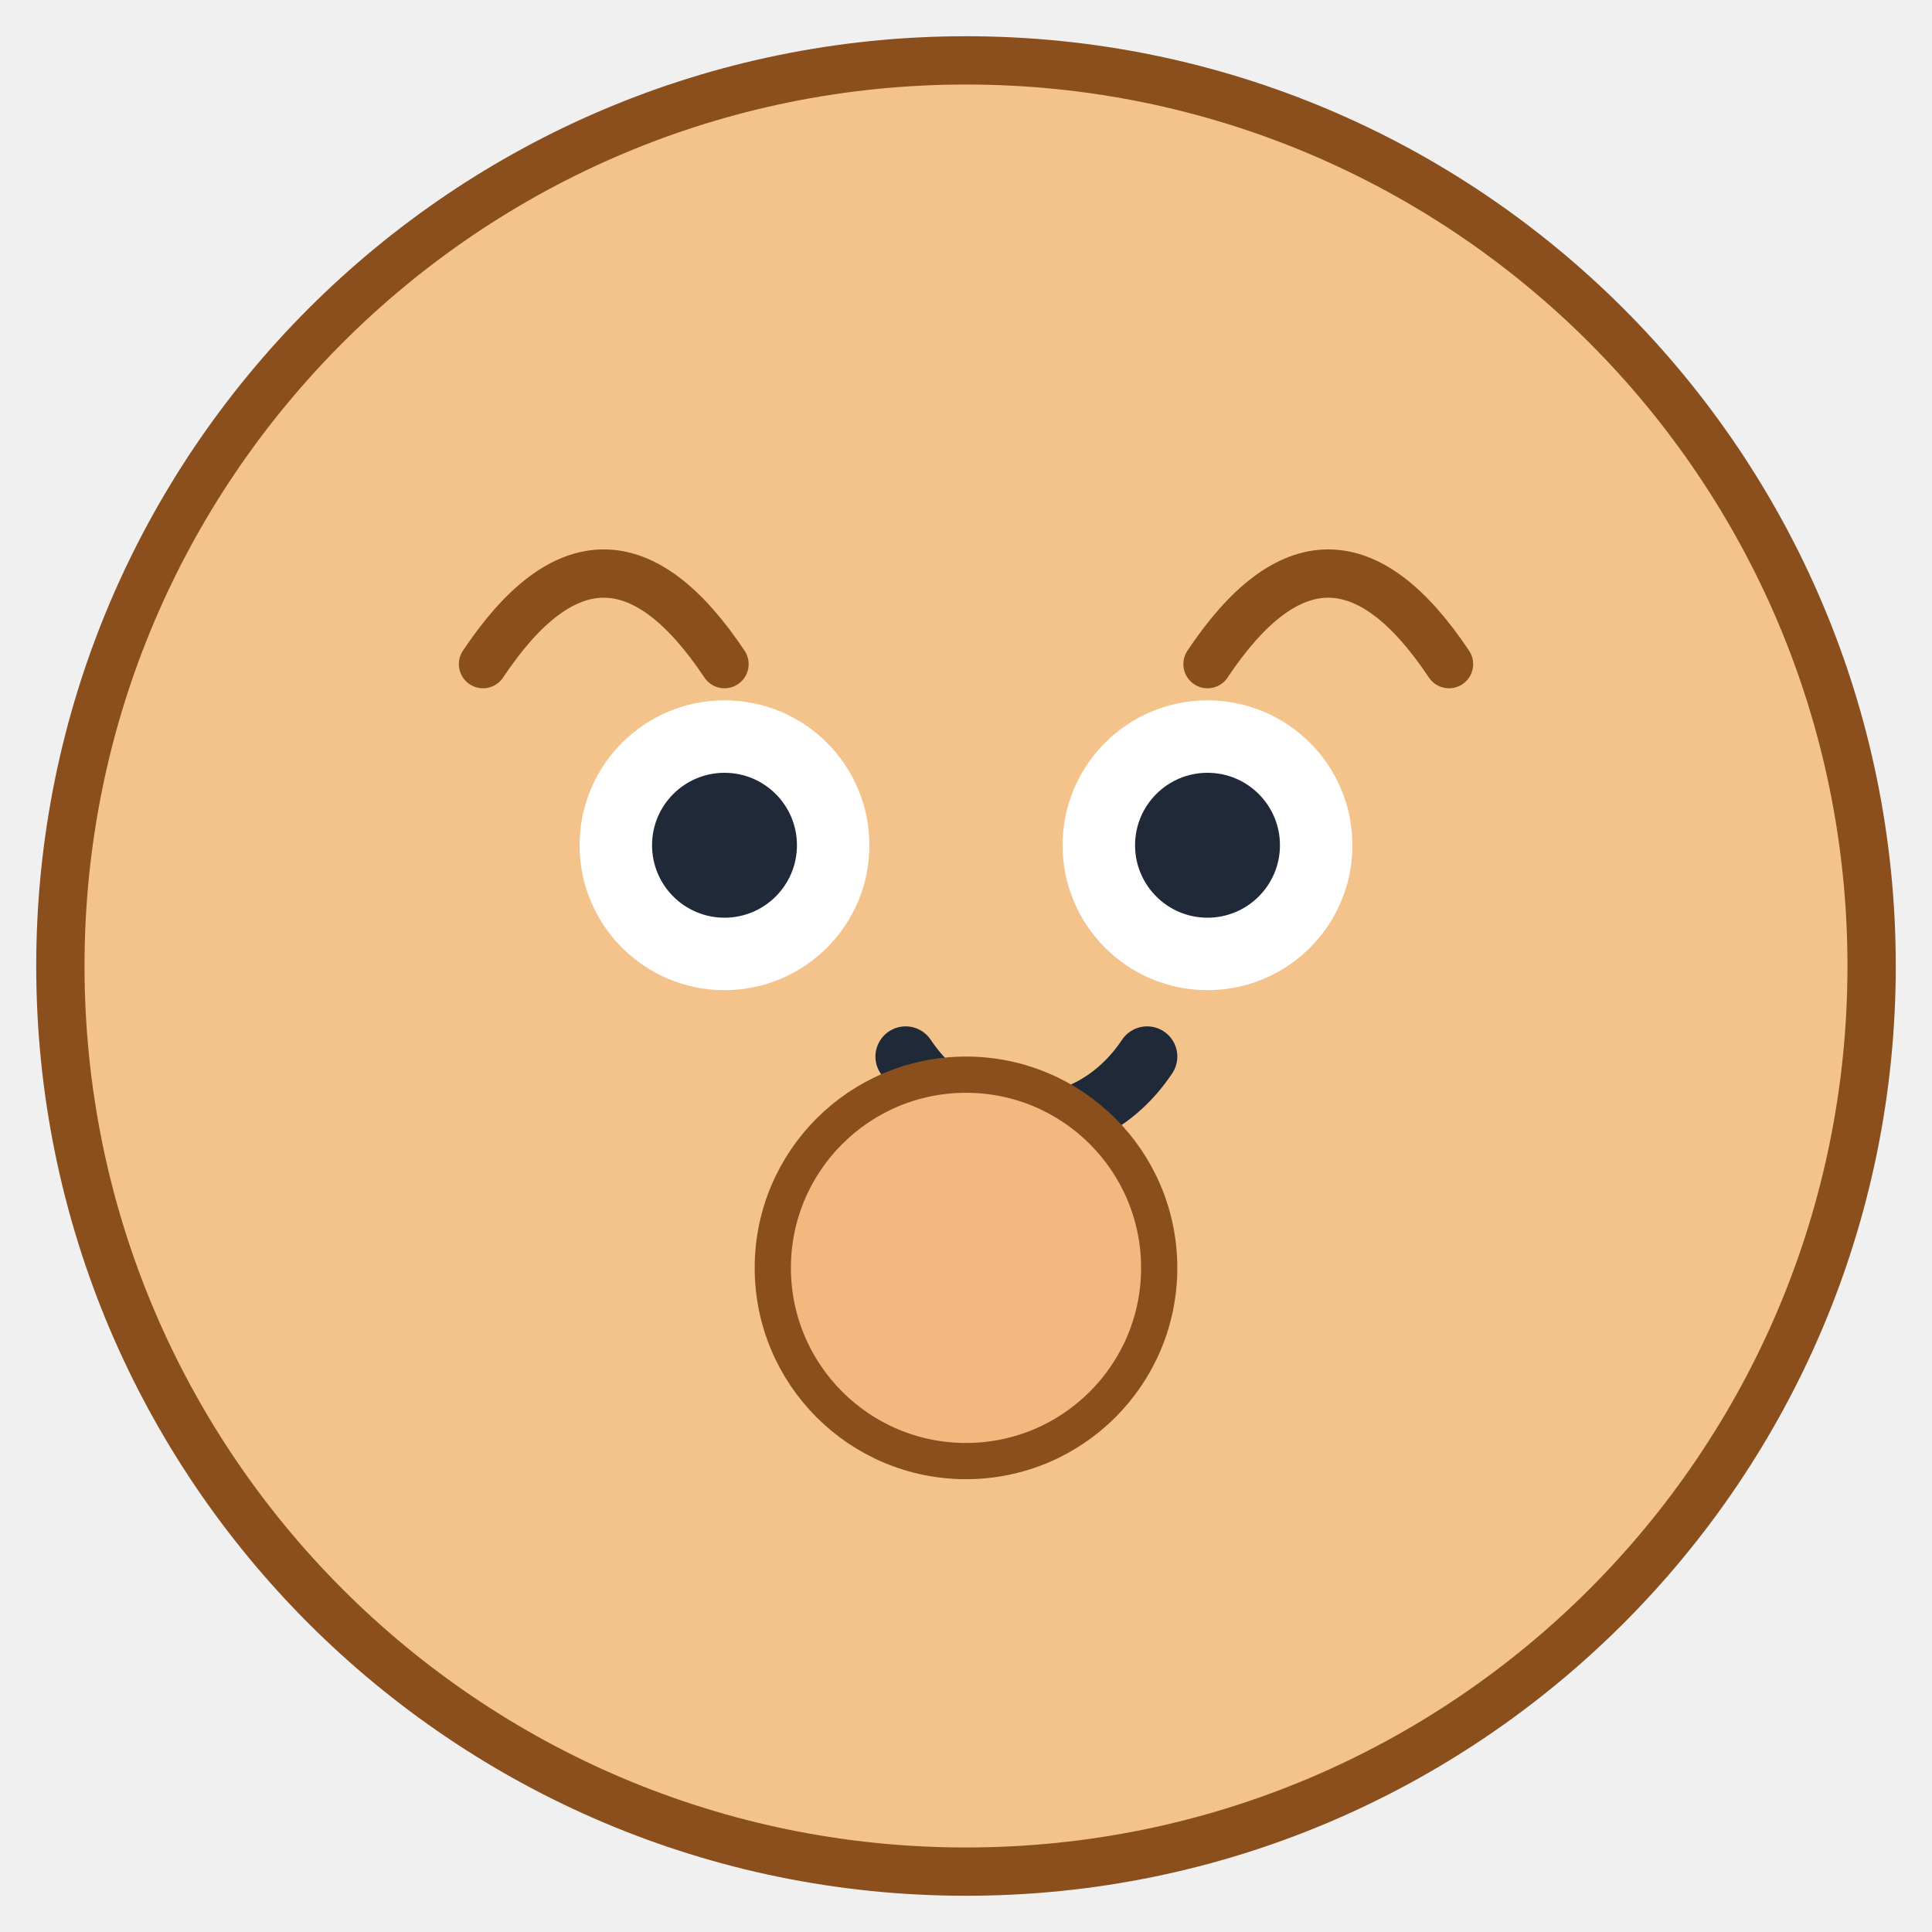
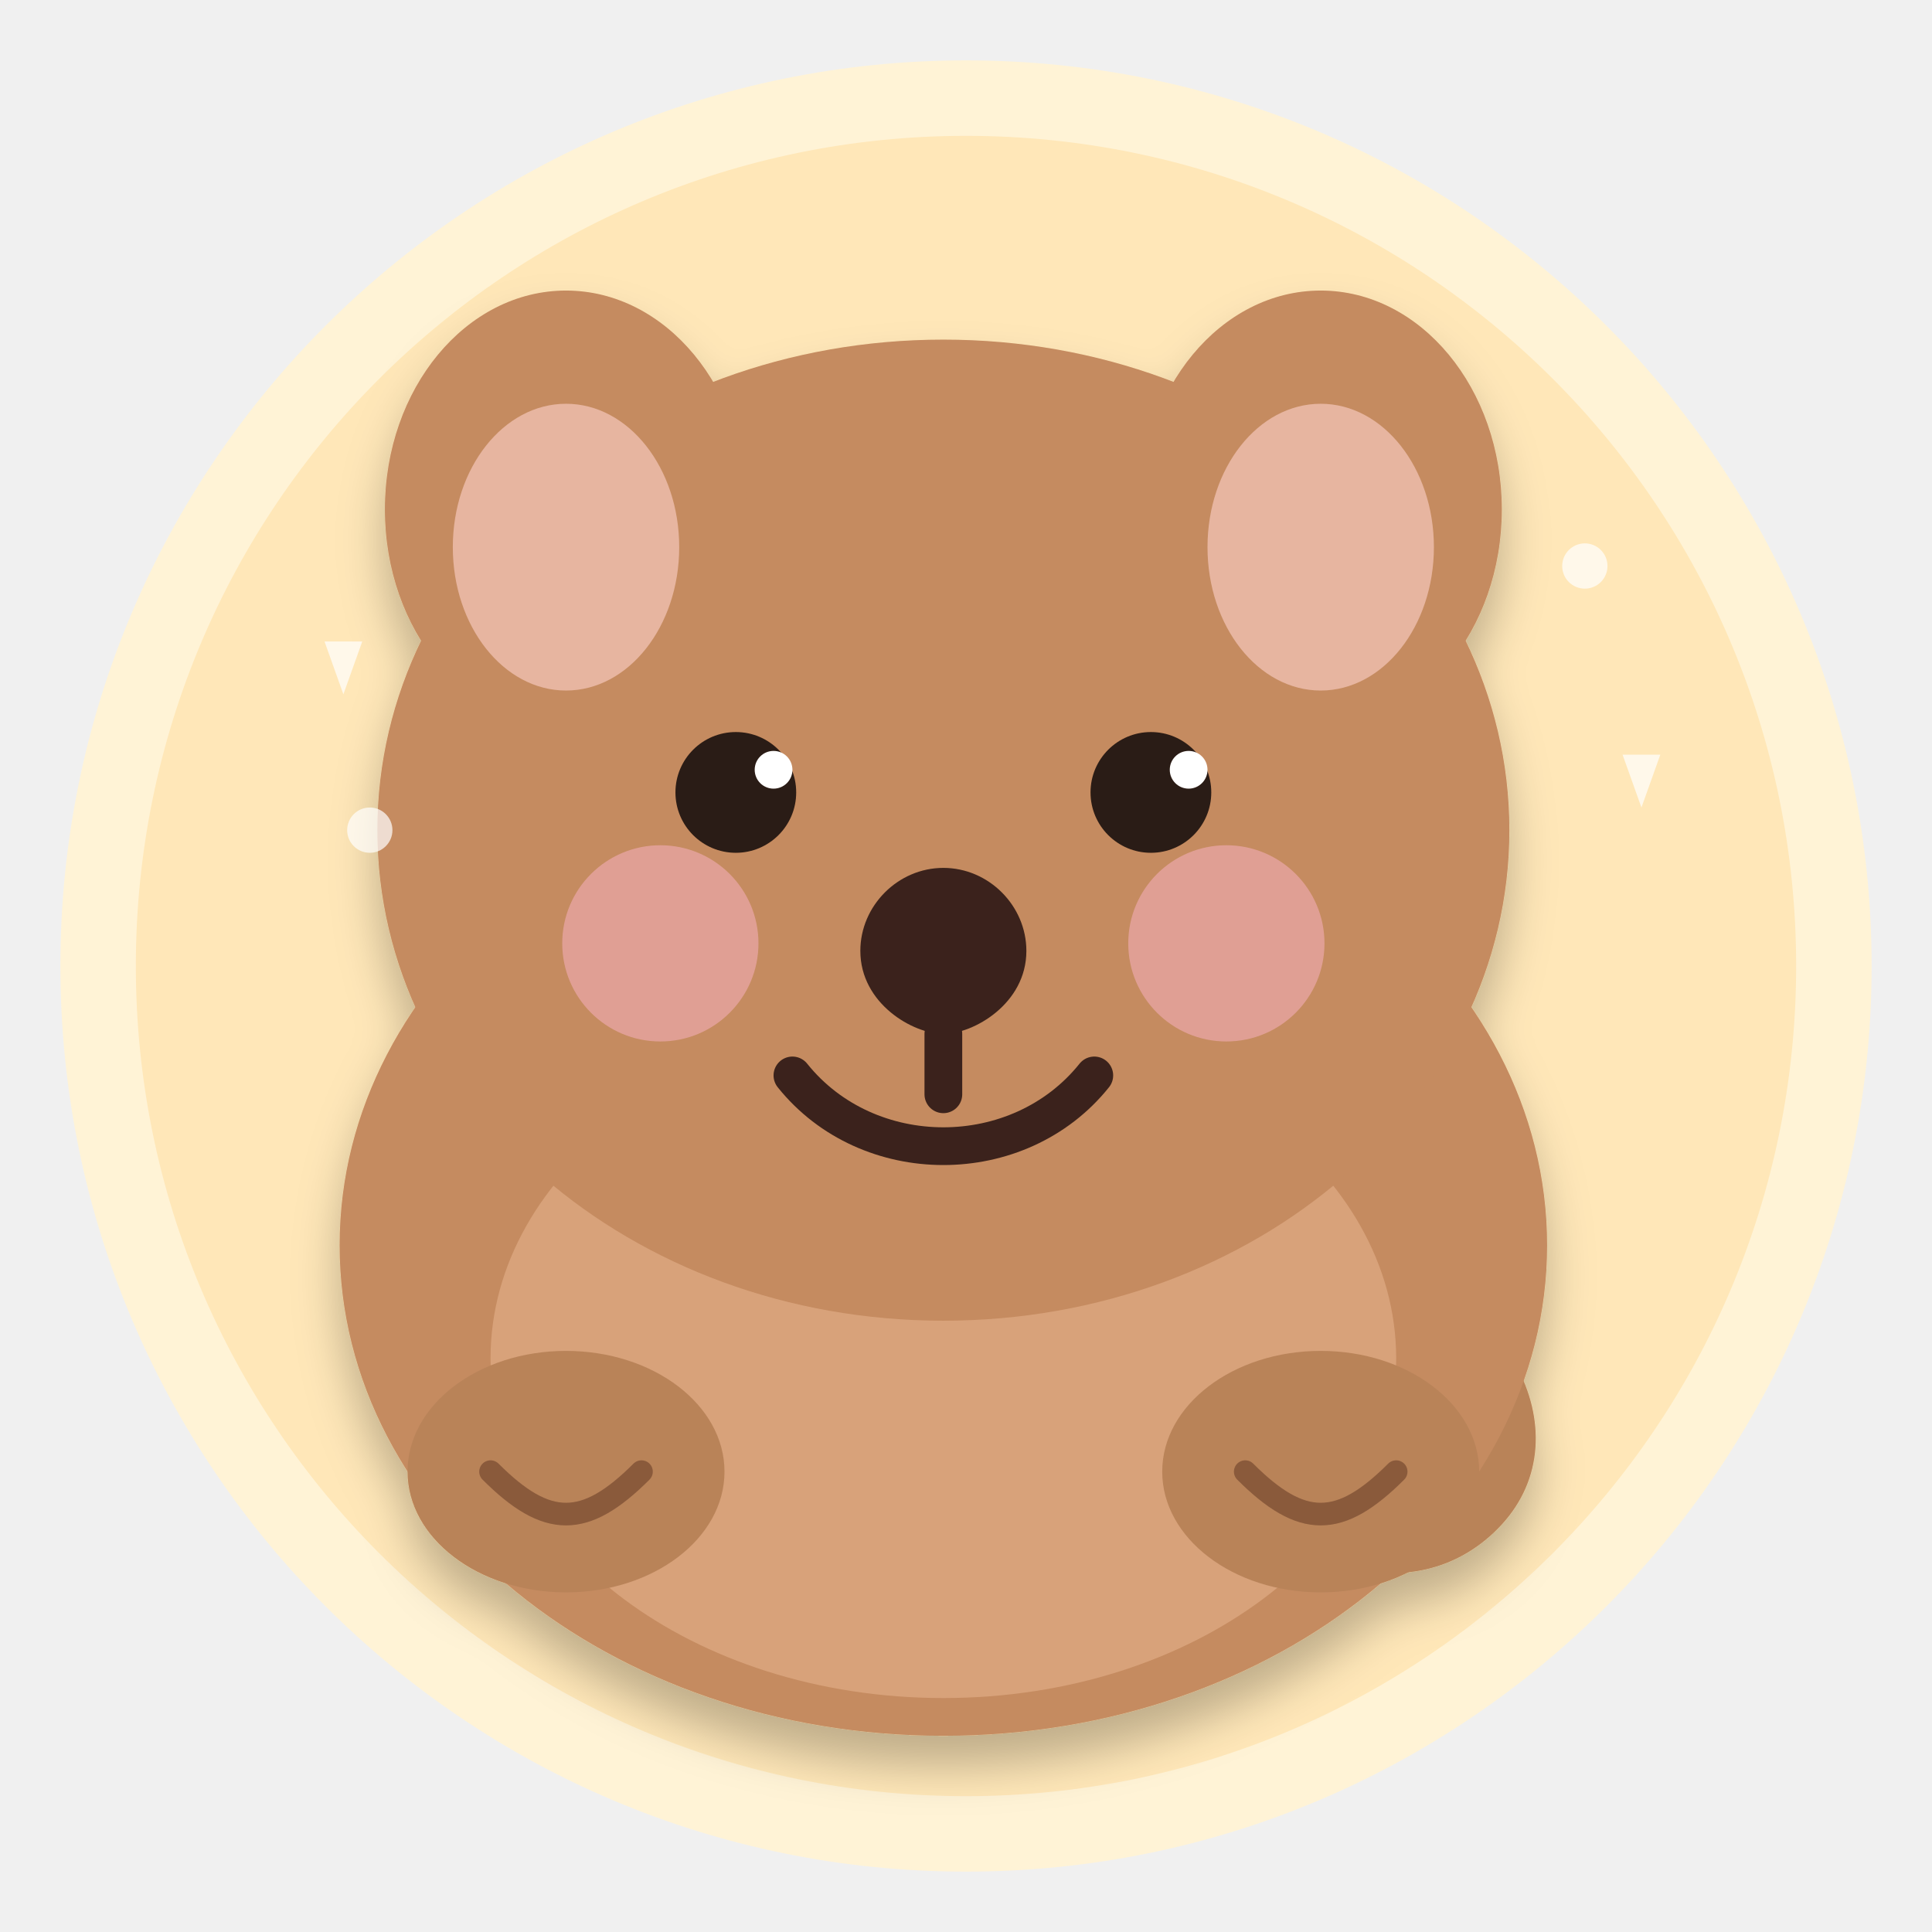
- <svg xmlns="http://www.w3.org/2000/svg" width="320" height="320" viewBox="0 0 320 320" fill="none">
-   <circle cx="160" cy="160" r="150" fill="#F4C38B" stroke="#8A4F1D" stroke-width="8" />
-   <circle cx="120" cy="140" r="24" fill="#fff" />
-   <circle cx="200" cy="140" r="24" fill="#fff" />
-   <circle cx="120" cy="140" r="12" fill="#1F2937" />
-   <circle cx="200" cy="140" r="12" fill="#1F2937" />
-   <path d="M150 175 C160 190 180 190 190 175" stroke="#1F2937" stroke-width="10" stroke-linecap="round" />
-   <path d="M80 110 Q100 80 120 110" stroke="#8A4F1D" stroke-width="8" stroke-linecap="round" fill="none" />
-   <path d="M200 110 Q220 80 240 110" stroke="#8A4F1D" stroke-width="8" stroke-linecap="round" fill="none" />
-   <circle cx="160" cy="210" r="32" fill="#F2B880" stroke="#8A4F1D" stroke-width="6" />
+ <svg xmlns="http://www.w3.org/2000/svg" width="512" height="512" viewBox="0 0 512 512" role="img" aria-label="Cute quokka">
+   <defs>
+     <filter id="softShadow" x="-20%" y="-20%" width="140%" height="140%">
+       <feGaussianBlur in="SourceAlpha" stdDeviation="6" />
+       <feOffset dx="0" dy="8" result="off" />
+       <feComponentTransfer>
+         <feFuncA type="linear" slope="0.25" />
+       </feComponentTransfer>
+       <feMerge>
+         <feMergeNode />
+         <feMergeNode in="SourceGraphic" />
+       </feMerge>
+     </filter>
+   </defs>
+   <circle cx="256" cy="256" r="240" fill="#FFF3D6" />
+   <circle cx="256" cy="256" r="220" fill="#FFE7B8" />
+   <g filter="url(#softShadow)">
+     <path d="M356 330              C400 340, 420 380, 398 404              C376 428, 338 416, 330 388              C322 360, 330 336, 356 330Z" fill="#B98359" />
+     <ellipse cx="250" cy="330" rx="160" ry="130" fill="#C58B60" />
+     <ellipse cx="250" cy="360" rx="120" ry="90" fill="#D8A27A" />
+     <ellipse cx="250" cy="220" rx="150" ry="130" fill="#C58B60" />
+     <g>
+       <ellipse cx="150" cy="135" rx="48" ry="58" fill="#C58B60" />
+       <ellipse cx="150" cy="145" rx="30" ry="38" fill="#E7B5A0" />
+       <ellipse cx="350" cy="135" rx="48" ry="58" fill="#C58B60" />
+       <ellipse cx="350" cy="145" rx="30" ry="38" fill="#E7B5A0" />
+     </g>
+     <circle cx="175" cy="250" r="26" fill="#EAA6A6" opacity="0.75" />
+     <circle cx="325" cy="250" r="26" fill="#EAA6A6" opacity="0.75" />
+     <g>
+       <circle cx="195" cy="210" r="16" fill="#2B1B13" />
+       <circle cx="205" cy="204" r="5" fill="#FFFFFF" />
+       <circle cx="305" cy="210" r="16" fill="#2B1B13" />
+       <circle cx="315" cy="204" r="5" fill="#FFFFFF" />
+     </g>
+     <path d="M250 230              C238 230, 228 240, 228 252              C228 266, 242 274, 250 274              C258 274, 272 266, 272 252              C272 240, 262 230, 250 230Z" fill="#3A231A" />
+     <path d="M210 285              C230 310, 270 310, 290 285" fill="none" stroke="#3A231A" stroke-width="10" stroke-linecap="round" />
+     <path d="M250 274 L250 290" fill="none" stroke="#3A231A" stroke-width="10" stroke-linecap="round" />
+     <g>
+       <ellipse cx="150" cy="390" rx="42" ry="32" fill="#B98359" />
+       <ellipse cx="350" cy="390" rx="42" ry="32" fill="#B98359" />
+       <path d="M130 390 C145 405, 155 405, 170 390" fill="none" stroke="#8A5A3B" stroke-width="6" stroke-linecap="round" />
+       <path d="M330 390 C345 405, 355 405, 370 390" fill="none" stroke="#8A5A3B" stroke-width="6" stroke-linecap="round" />
+     </g>
+   </g>
+   <g opacity="0.7">
+     <path d="M86 170 l10 0 l-5 14Z" fill="#FFFFFF" />
+     <path d="M430 200 l10 0 l-5 14Z" fill="#FFFFFF" />
+     <circle cx="420" cy="150" r="6" fill="#FFFFFF" />
+     <circle cx="98" cy="220" r="6" fill="#FFFFFF" />
+   </g>
</svg>
